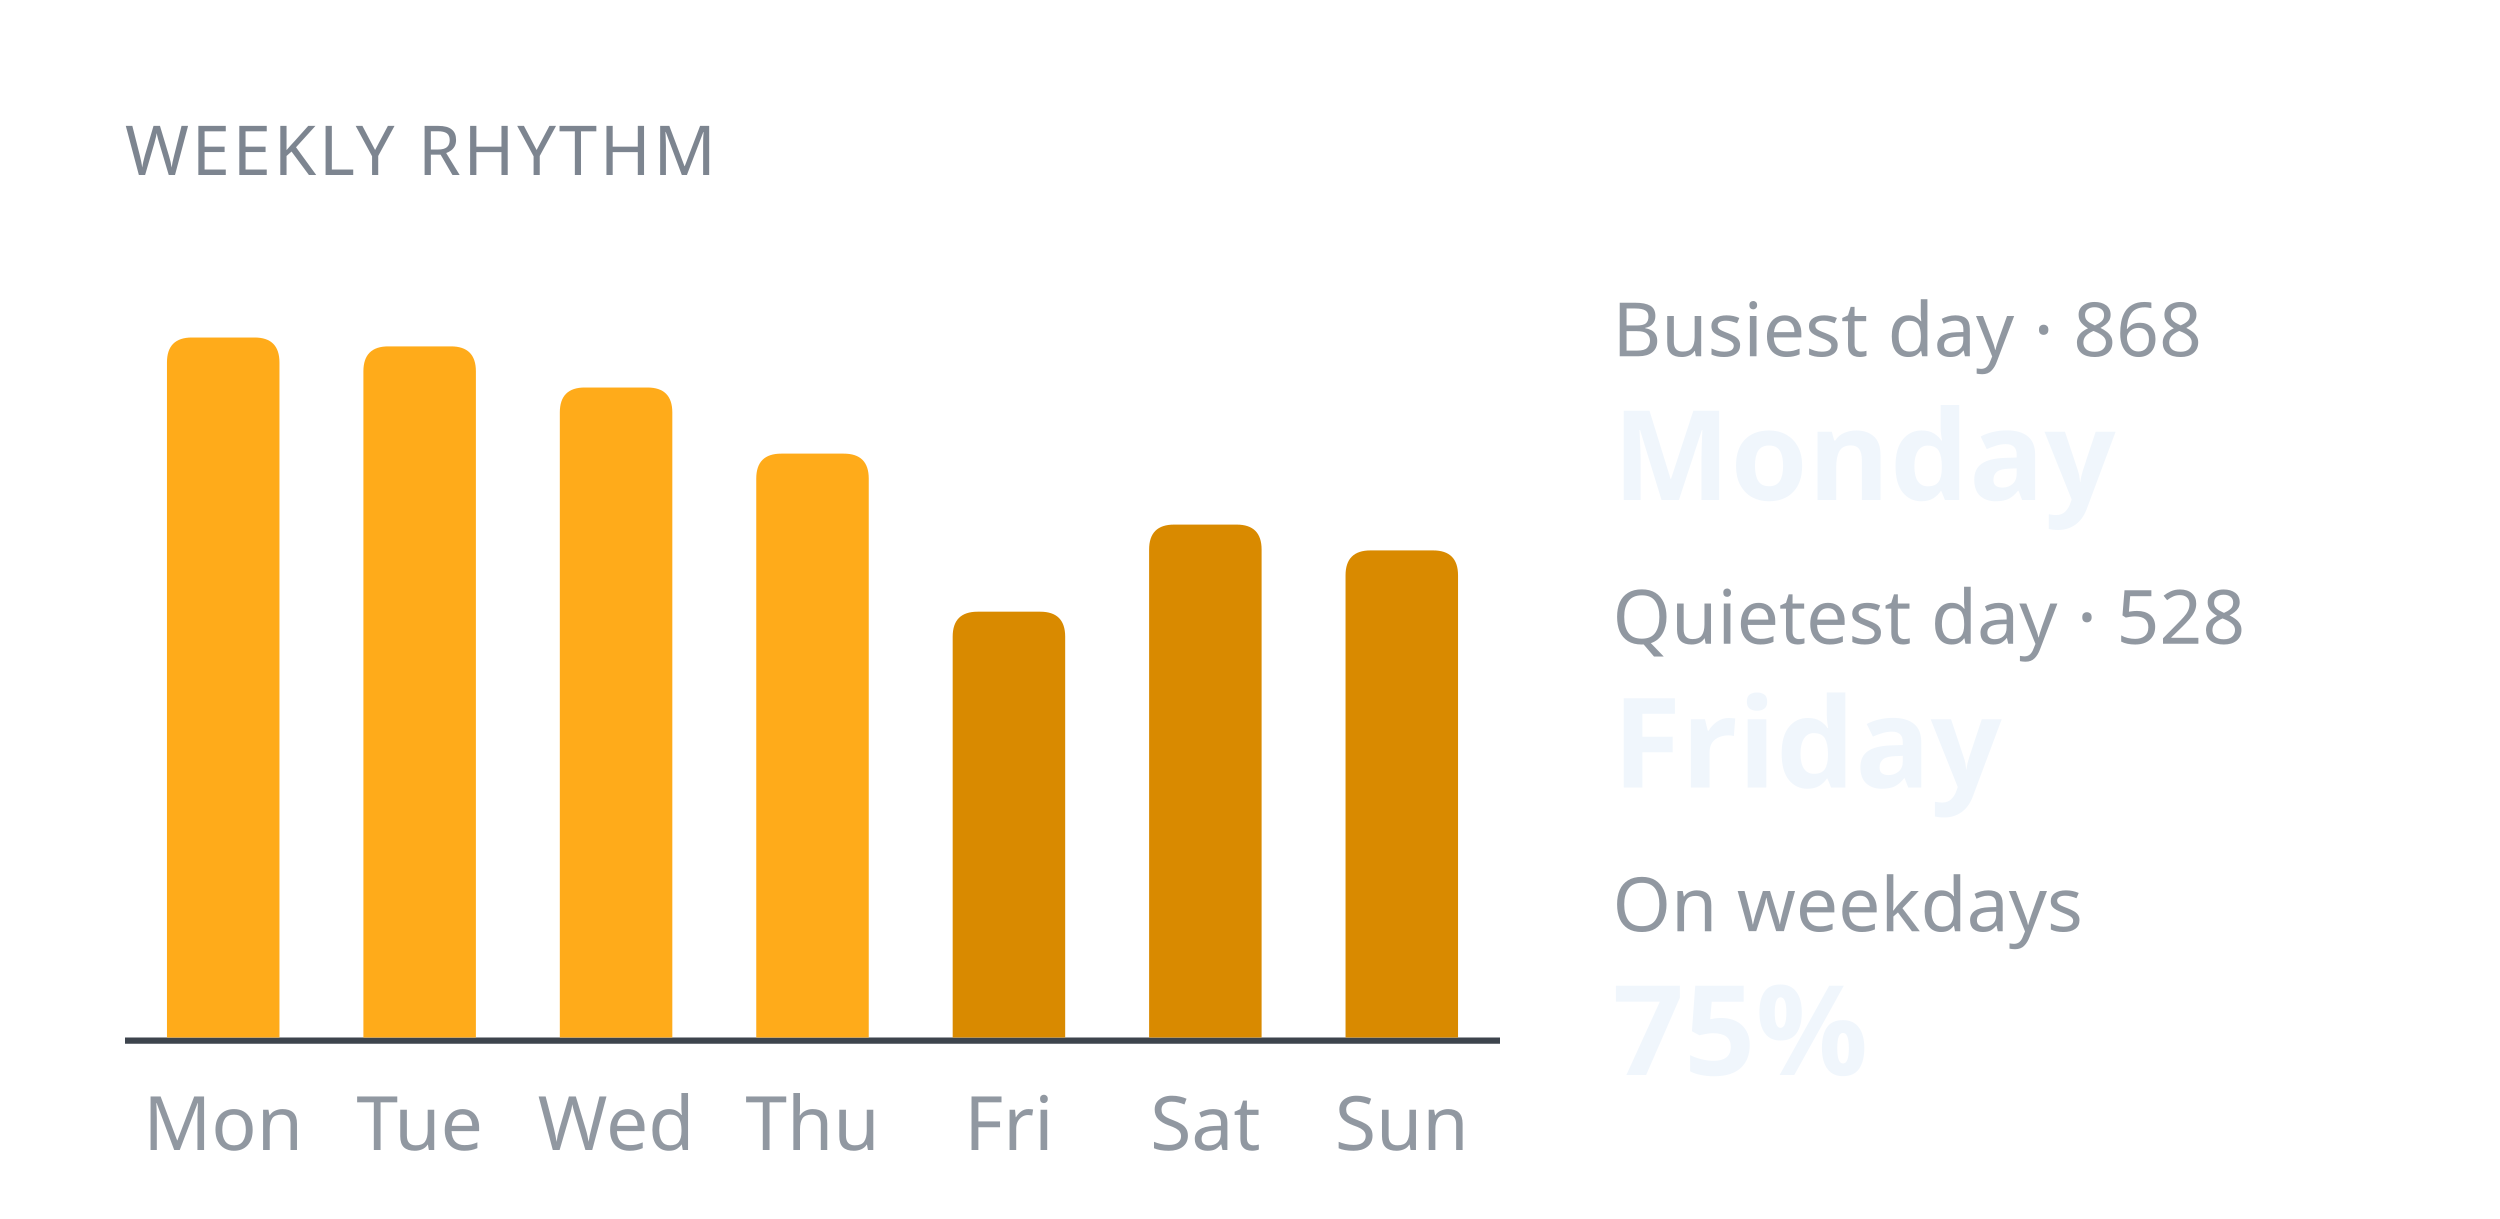
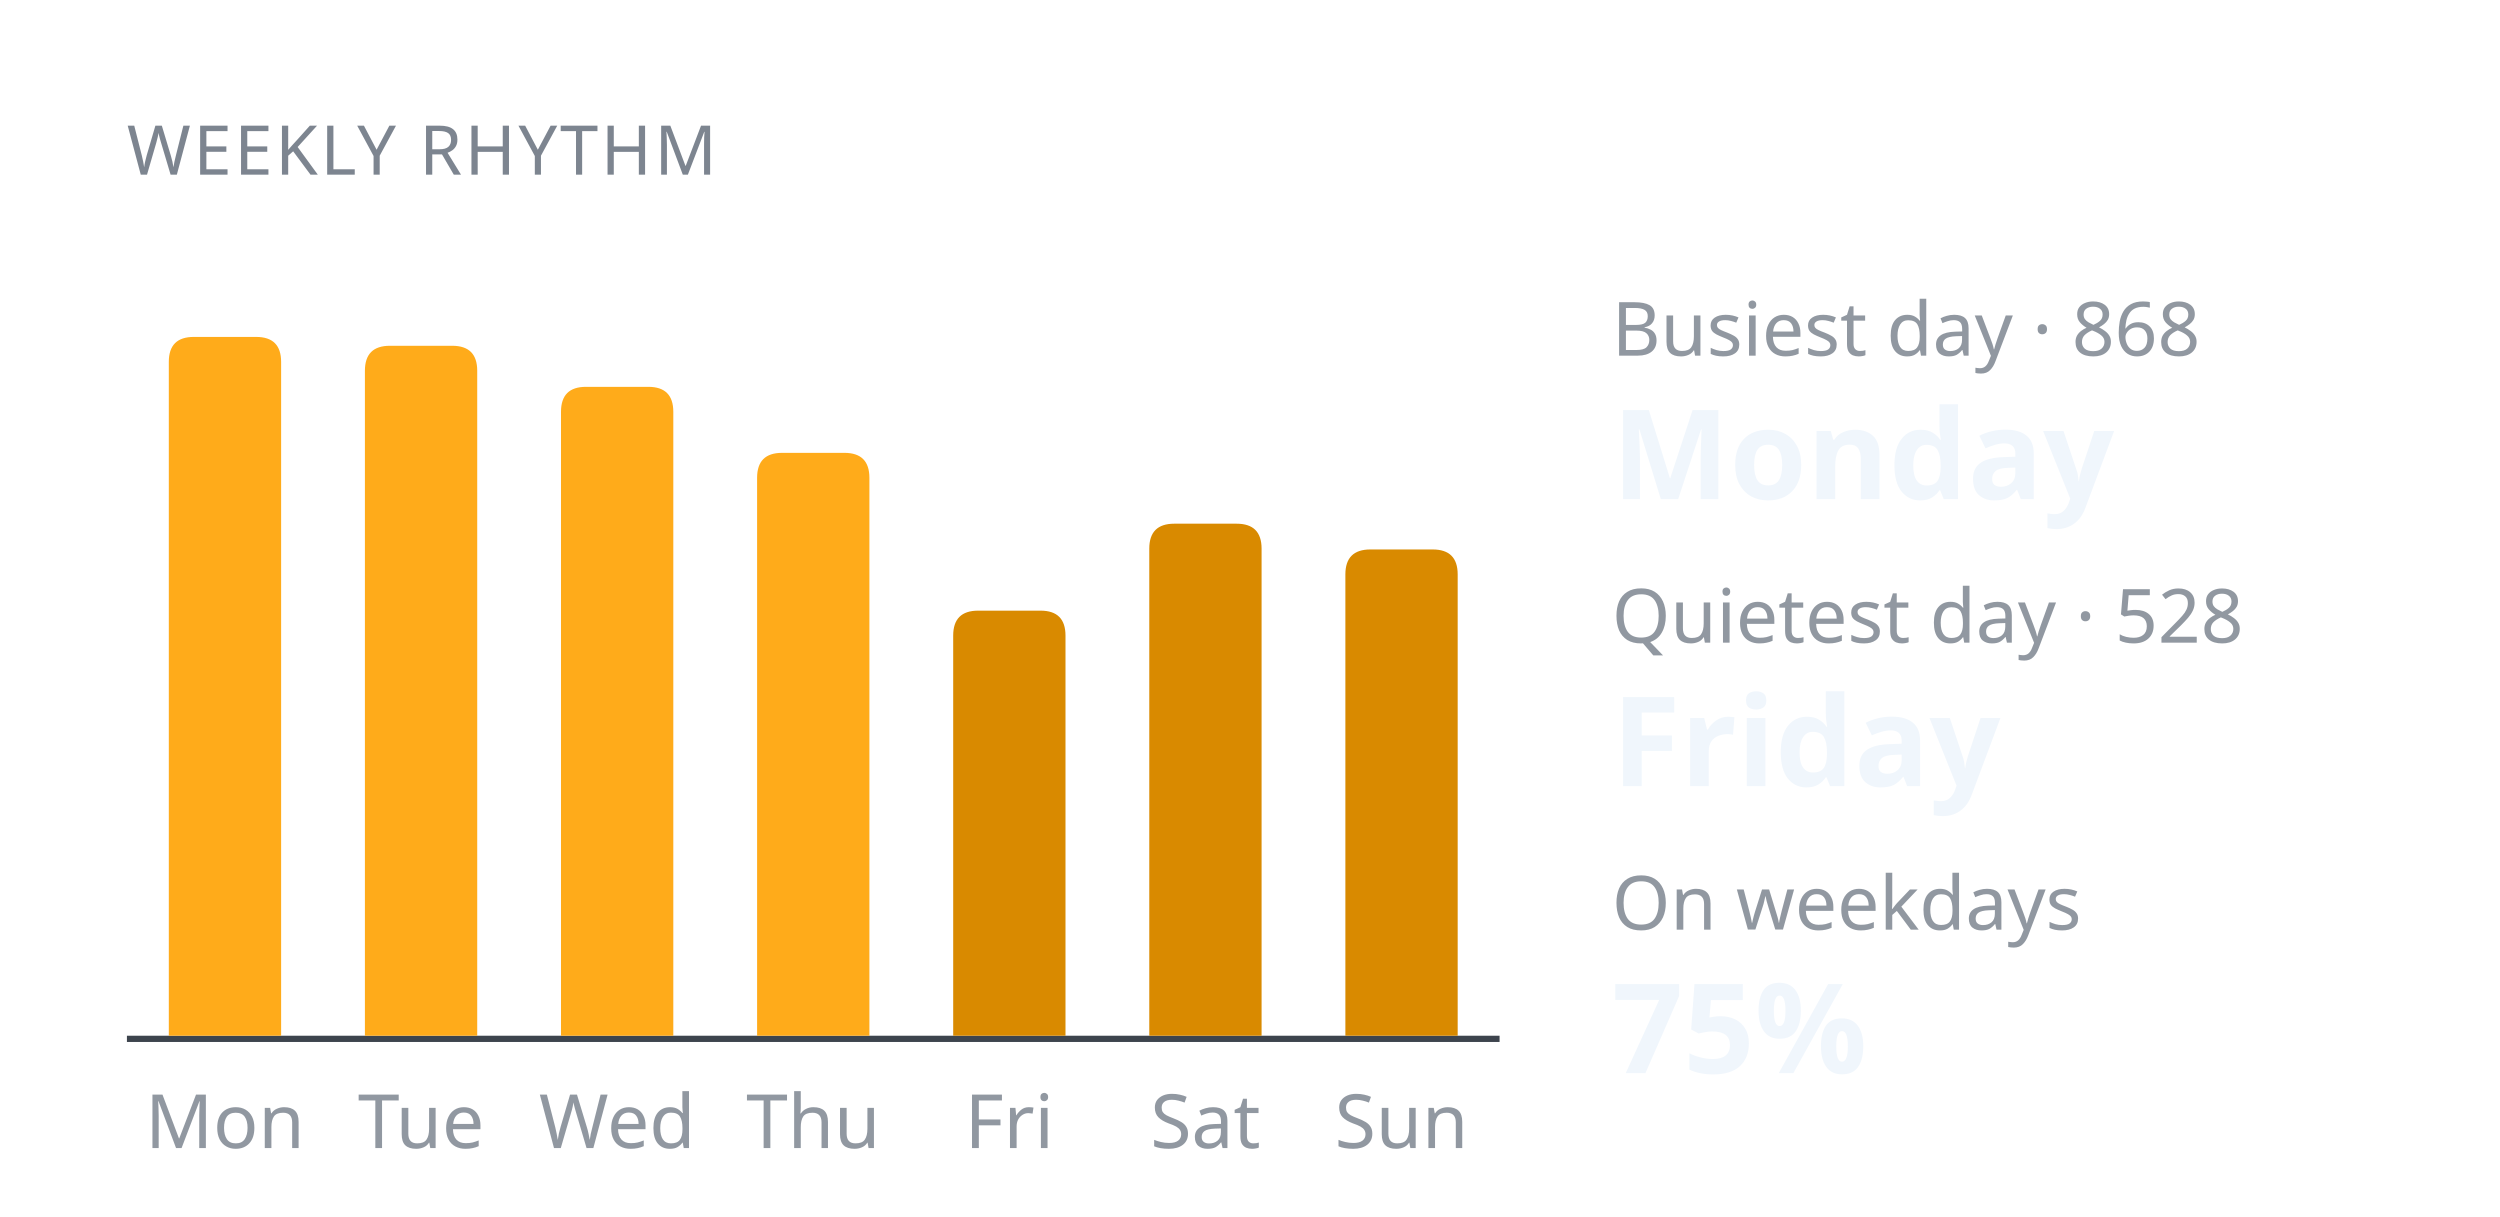
- <svg xmlns="http://www.w3.org/2000/svg" width="400" height="195" viewBox="0 0 400 195" fill="none" role="img" aria-labelledby="title desc">
+ <svg xmlns="http://www.w3.org/2000/svg" width="450" height="219" viewBox="0 0 400 195" fill="none" role="img" aria-labelledby="title desc">
  <style>
  text { font-family: -apple-system, BlinkMacSystemFont, 'Segoe UI', 'Noto Sans', Helvetica, Arial, sans-serif; fill: #f0f6fc; }
  .label { font-size: 14px; }
  .value { font-size: 14px; font-weight: 600; font-variant-numeric: tabular-nums; }
  .small { font-size: 12px; }
  .col { font-size: 11px; fill: #7d8590; letter-spacing: 0.04em; }
  .secondary { fill: #9198a1; }
  .muted { fill: #7d8590; }
  .icon { fill: #9198a1; }
  .fade { animation: fade 0.45s ease-out both; }
  .grow { transform-box: fill-box; transform-origin: left center; animation: grow 0.9s cubic-bezier(.2,.7,.2,1) 0.15s both; }
  .ring { animation: ring 1.2s cubic-bezier(.2,.7,.2,1) 0.2s both; }
  .pop { transform-box: fill-box; transform-origin: center; animation: pop 0.4s ease-out 0.5s both; }
  @keyframes fade { from { opacity: 0; transform: translateY(4px); } }
  @keyframes grow { from { transform: scaleX(0); } }
  @keyframes pop { from { opacity: 0; transform: scale(0.6); } }
  @media (prefers-reduced-motion: reduce) { * { animation: none !important; } }
  .rise { transform-box: fill-box; transform-origin: bottom; animation: rise 0.7s cubic-bezier(.2,.7,.2,1) both; }
  @keyframes rise { from { transform: scaleY(0); } }
</style>
  <rect x="0.5" y="0.5" width="399" height="194" rx="6" fill="none" stroke="none" />
  <text x="20" y="28" class="col">WEEKLY RHYTHM</text>
  <line x1="20" y1="166.5" x2="240" y2="166.5" stroke="#3d444d" />
  <path class="rise" style="animation-delay: 200ms" d="M26.714 166V58Q26.714 54 30.714 54H40.714Q44.714 54 44.714 58V166Z" fill="#ffab1a" />
  <text x="35.714" y="184" text-anchor="middle" class="small secondary">Mon</text>
  <path class="rise" style="animation-delay: 260ms" d="M58.143 166V59.419Q58.143 55.419 62.143 55.419H72.143Q76.143 55.419 76.143 59.419V166Z" fill="#ffab1a" />
  <text x="67.143" y="184" text-anchor="middle" class="small secondary">Tue</text>
  <path class="rise" style="animation-delay: 320ms" d="M89.571 166V66Q89.571 62 93.571 62H103.571Q107.571 62 107.571 66V166Z" fill="#ffab1a" />
  <text x="98.571" y="184" text-anchor="middle" class="small secondary">Wed</text>
  <path class="rise" style="animation-delay: 380ms" d="M121 166V76.581Q121 72.581 125 72.581H135Q139 72.581 139 76.581V166Z" fill="#ffab1a" />
  <text x="130" y="184" text-anchor="middle" class="small secondary">Thu</text>
  <path class="rise" style="animation-delay: 440ms" d="M152.429 166V101.871Q152.429 97.871 156.429 97.871H166.429Q170.429 97.871 170.429 101.871V166Z" fill="#d98a00" />
  <text x="161.429" y="184" text-anchor="middle" class="small secondary">Fri</text>
  <path class="rise" style="animation-delay: 500ms" d="M183.857 166V87.935Q183.857 83.935 187.857 83.935H197.857Q201.857 83.935 201.857 87.935V166Z" fill="#d98a00" />
  <text x="192.857" y="184" text-anchor="middle" class="small secondary">Sat</text>
  <path class="rise" style="animation-delay: 560ms" d="M215.286 166V92.065Q215.286 88.065 219.286 88.065H229.286Q233.286 88.065 233.286 92.065V166Z" fill="#d98a00" />
  <text x="224.286" y="184" text-anchor="middle" class="small secondary">Sun</text>
  <g transform="translate(258 46)">
    <g class="fade" style="animation-delay: 470ms">
      <text y="11" class="small secondary">Busiest day · 868</text>
      <text y="34" style="font-size: 20px; font-weight: 700;">Monday</text>
    </g>
  </g>
  <g transform="translate(258 92)">
    <g class="fade" style="animation-delay: 560ms">
      <text y="11" class="small secondary">Quietest day · 528</text>
      <text y="34" style="font-size: 20px; font-weight: 700;">Friday</text>
    </g>
  </g>
  <g transform="translate(258 138)">
    <g class="fade" style="animation-delay: 650ms">
      <text y="11" class="small secondary">On weekdays</text>
      <text y="34" style="font-size: 20px; font-weight: 700;">75%</text>
    </g>
  </g>
</svg>
